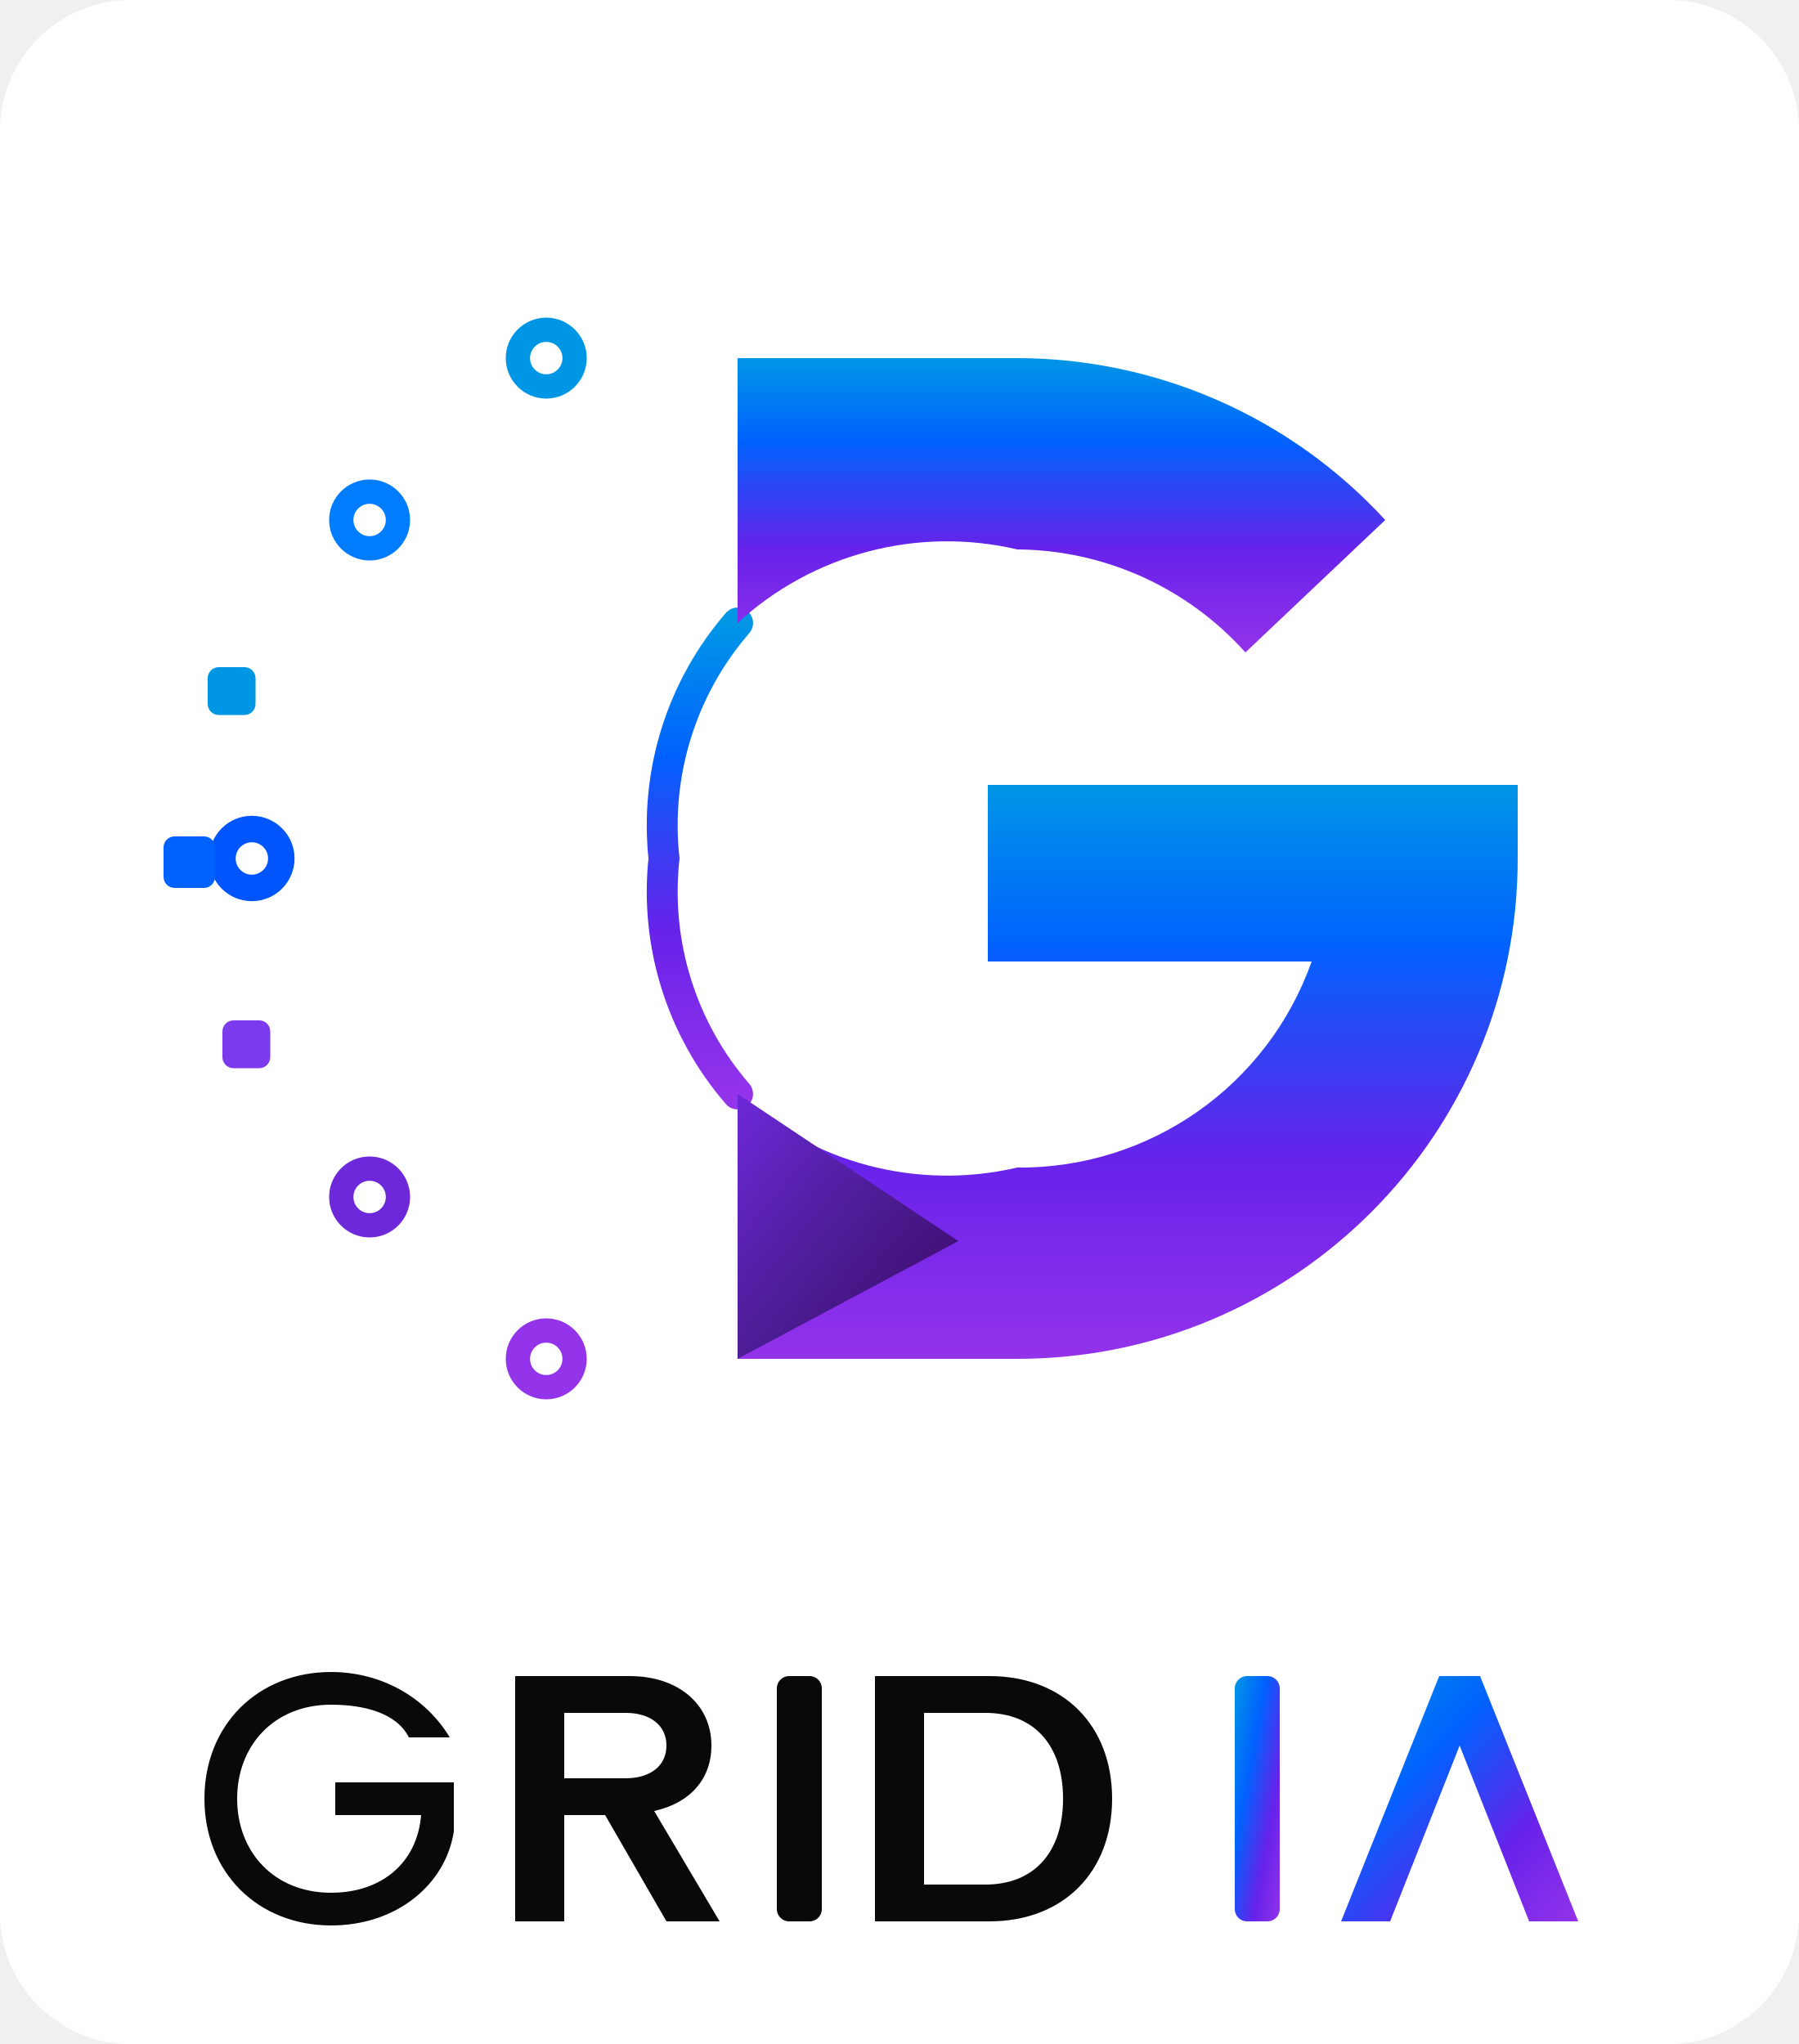
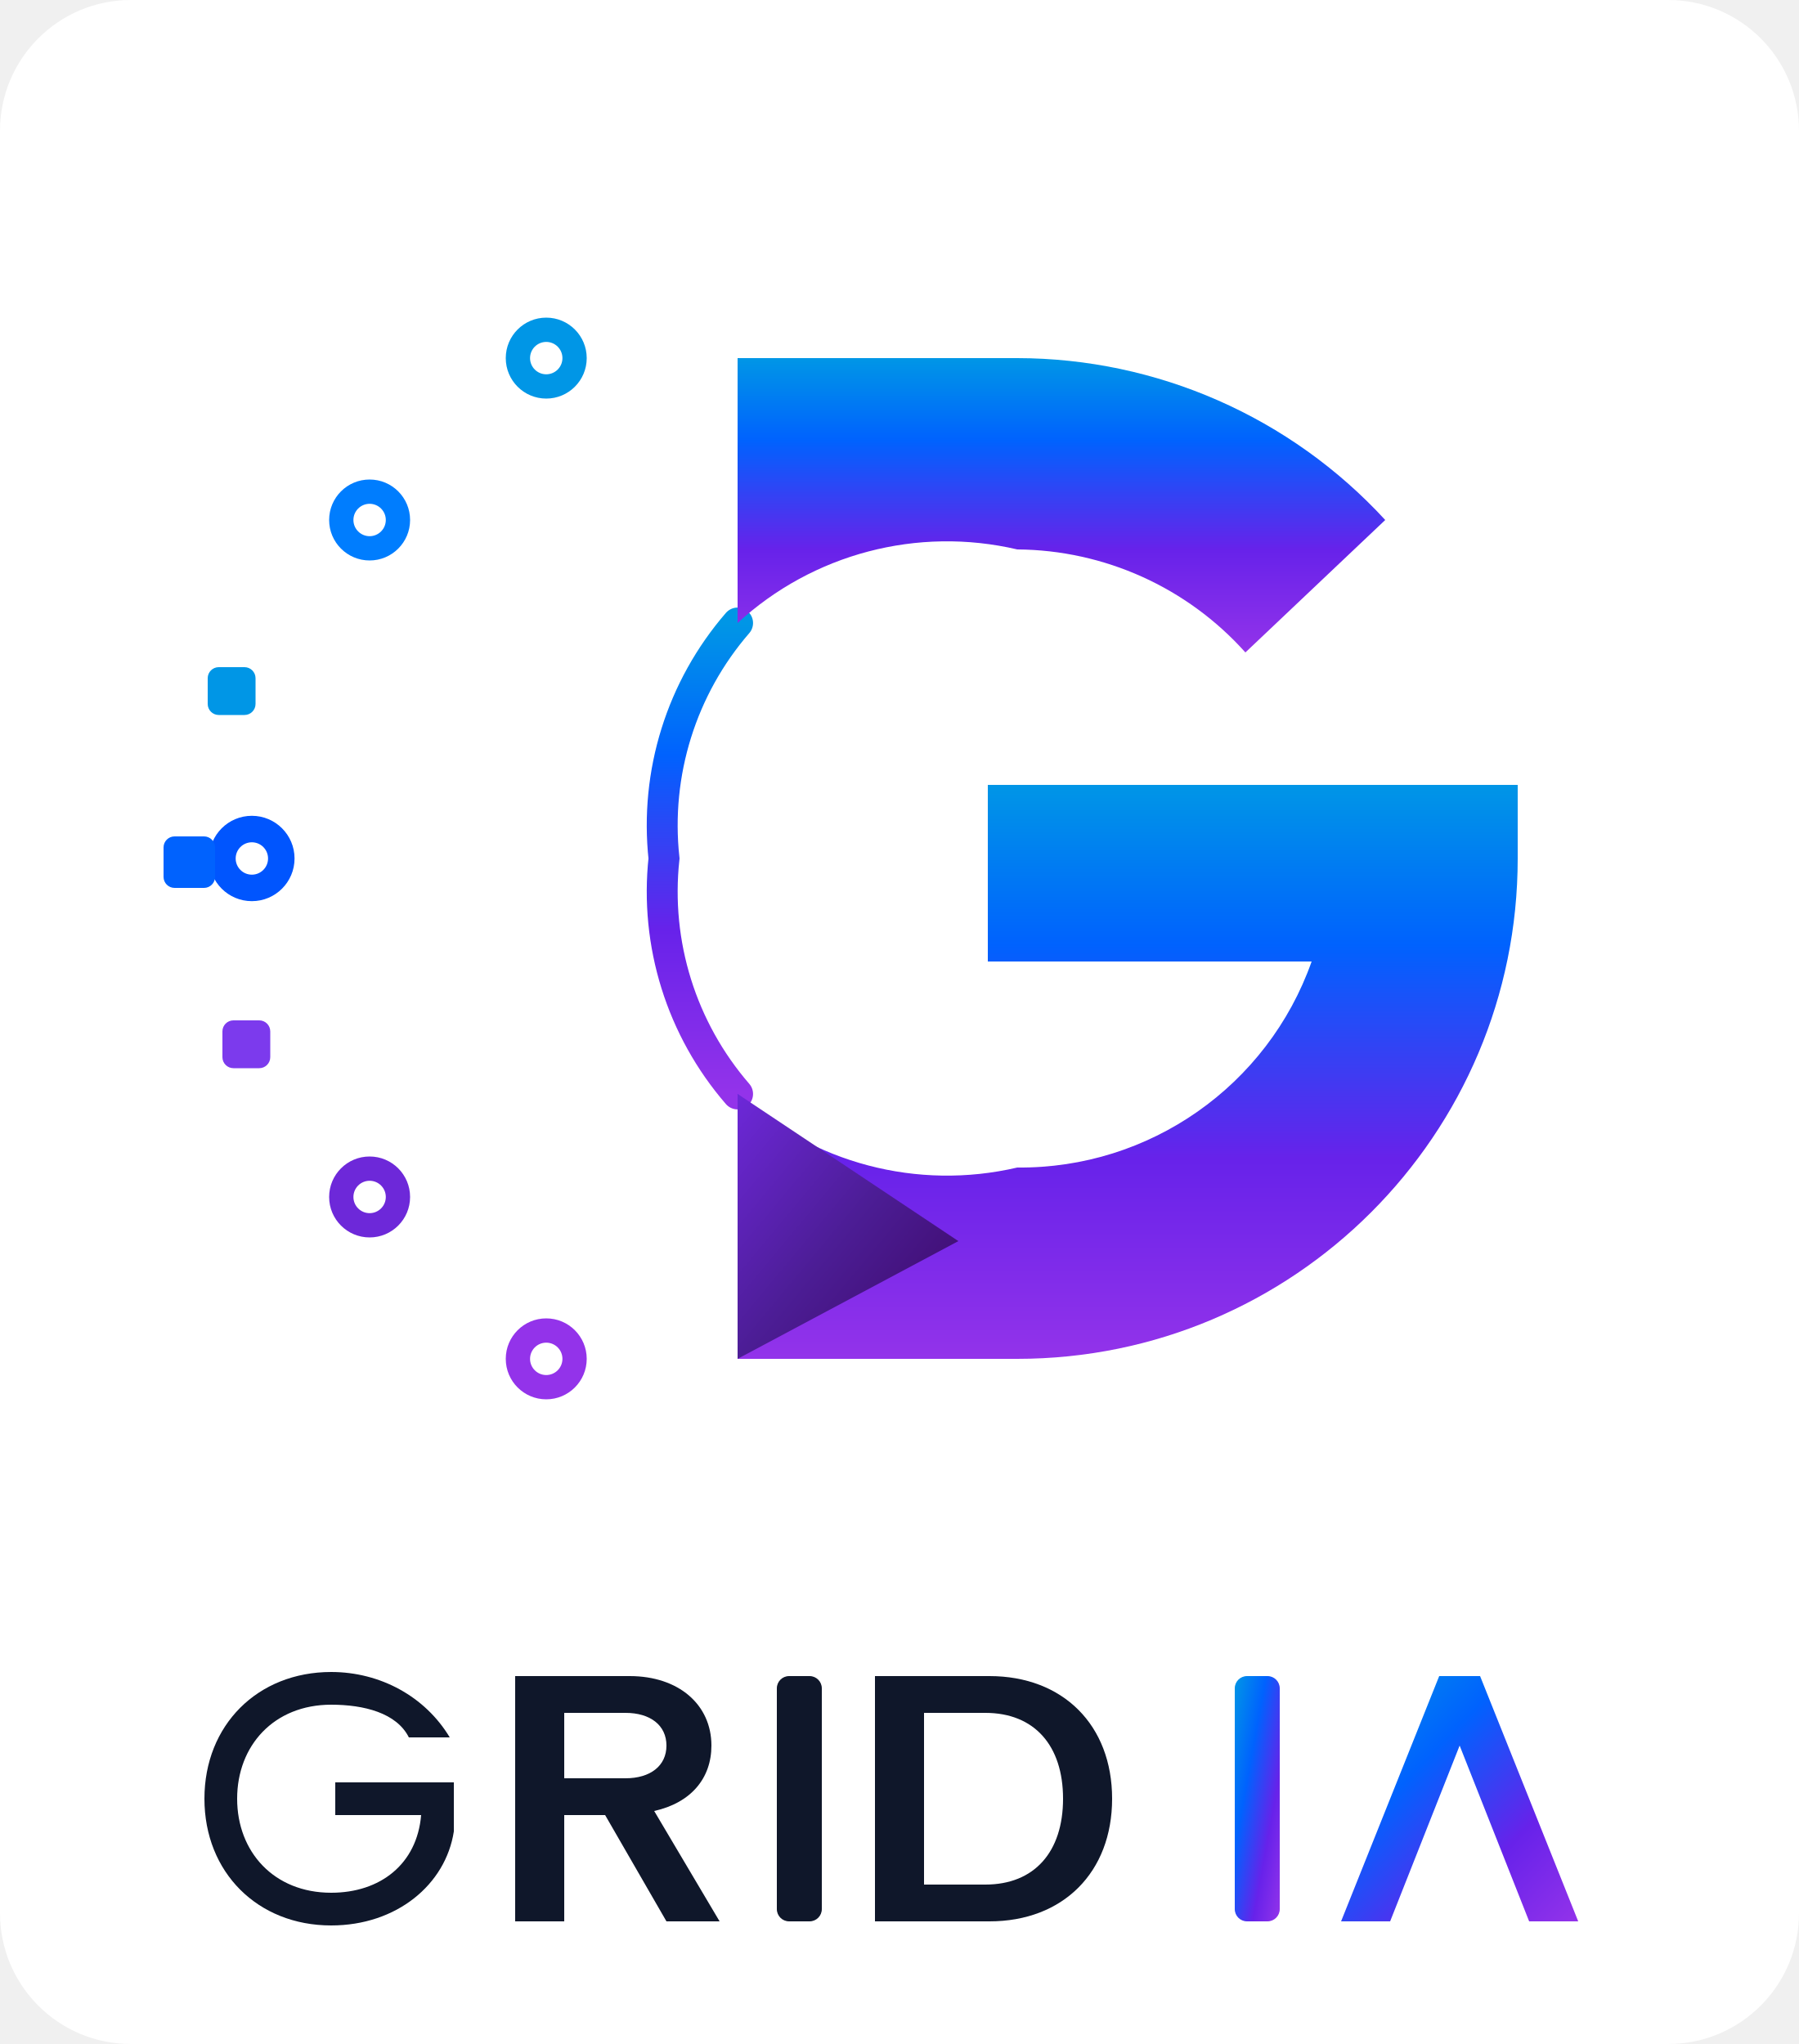
<svg xmlns="http://www.w3.org/2000/svg" viewBox="0 0 220 250" fill="none" width="100%" height="100%">
  <defs>
    <linearGradient id="stack-light-grad" x1="0%" y1="0%" x2="0%" y2="100%">
      <stop offset="0%" stop-color="#0096E6" />
      <stop offset="28%" stop-color="#0062FE" />
      <stop offset="65%" stop-color="#6722EA" />
      <stop offset="100%" stop-color="#9333EA" />
    </linearGradient>
    <linearGradient id="stack-light-facet" x1="0%" y1="0%" x2="100%" y2="100%">
      <stop offset="0%" stop-color="#6D28D9" />
      <stop offset="50%" stop-color="#4C1D95" />
      <stop offset="100%" stop-color="#3B0764" />
    </linearGradient>
    <linearGradient id="stack-light-ia-grad" x1="0%" y1="0%" x2="100%" y2="100%">
      <stop offset="0%" stop-color="#0096E6" />
      <stop offset="35%" stop-color="#0062FE" />
      <stop offset="70%" stop-color="#6722EA" />
      <stop offset="100%" stop-color="#9333EA" />
    </linearGradient>
  </defs>
  <rect width="220" height="250" fill="#FFFFFF" rx="16" />
  <g transform="translate(20, 15) scale(0.9)">
    <g stroke="url(#stack-light-grad)" stroke-width="4.2" stroke-linecap="round" stroke-linejoin="round">
      <line x1="28" y1="54" x2="28" y2="146" />
      <line x1="52" y1="32" x2="52" y2="168" />
      <line x1="78" y1="32" x2="78" y2="168" />
      <line x1="52" y1="32" x2="78" y2="32" />
      <line x1="28" y1="54" x2="78" y2="54" />
      <line x1="28" y1="76" x2="78" y2="76" />
      <line x1="12" y1="100" x2="68" y2="100" />
      <line x1="28" y1="124" x2="78" y2="124" />
      <line x1="28" y1="146" x2="78" y2="146" />
      <line x1="52" y1="168" x2="78" y2="168" />
    </g>
    <path d="M 78 68 A 42 42 0 0 0 68 100 A 42 42 0 0 0 78 132" stroke="url(#stack-light-grad)" stroke-width="4.2" stroke-linecap="round" fill="none" />
    <circle cx="52" cy="32" r="5.5" fill="#0096E6" />
    <circle cx="52" cy="32" r="2.2" fill="#FFFFFF" />
    <circle cx="28" cy="54" r="5.5" fill="#007DFE" />
    <circle cx="28" cy="54" r="2.2" fill="#FFFFFF" />
    <circle cx="12" cy="100" r="5.8" fill="#0055FE" />
    <circle cx="12" cy="100" r="2.2" fill="#FFFFFF" />
    <circle cx="28" cy="146" r="5.5" fill="#6D28D9" />
    <circle cx="28" cy="146" r="2.2" fill="#FFFFFF" />
    <circle cx="52" cy="168" r="5.5" fill="#9333EA" />
    <circle cx="52" cy="168" r="2.2" fill="#FFFFFF" />
    <rect x="6" y="74" width="6.5" height="6.5" rx="1.5" fill="#0096E6" />
    <rect x="0" y="97" width="7" height="7" rx="1.5" fill="#0062FE" />
    <rect x="8" y="122" width="6.5" height="6.5" rx="1.5" fill="#7C3AED" />
    <path d="M 166 54        A 68 68 0 0 0 116 32        L 78 32        L 78 68        A 42 42 0 0 1 116 58        A 42 42 0 0 1 147 72        L 166 54        Z" fill="url(#stack-light-grad)" />
    <path d="M 78 132        L 78 168        L 116 168        A 68 68 0 0 0 184 100        L 184 90        L 112 90        L 112 114        L 156 114        A 42 42 0 0 1 116 142        A 42 42 0 0 1 78 132        Z" fill="url(#stack-light-grad)" />
    <polygon points="78,132 108,152 78,168" fill="url(#stack-light-facet)" />
  </g>
  <g transform="translate(25, 204) scale(1)">
-     <g fill="#09090B">
+     <g fill="#0F172A" class="grid-ia-wordmark-grid">
      <path d="M 28 8.5 L 23 8.5 C 21.5 5.5 17.5 4.5 13.5 4.5 C 6.5 4.5 2 9.5 2 16 C 2 22.5 6.5 27.5 13.5 27.5 C 19.5 27.5 24 24 24.5 18 L 14 18 L 14 14 L 28.5 14 L 28.5 20 C 27.5 26.5 21.5 31.5 13.5 31.5 C 4.5 31.5 -2 25 -2 16 C -2 7 4.5 0.5 13.5 0.5 C 19.5 0.5 25 3.5 28 8.5 Z" transform="translate(2, 0)" />
      <path d="M 38 1 L 52 1 C 58 1 62 4.5 62 9.5 C 62 13.5 59.5 16.5 55 17.5 L 63 31 L 56.5 31 L 49 18 L 44 18 L 44 31 L 38 31 Z M 44 5.5 L 44 13.5 L 51.5 13.5 C 54.5 13.5 56.5 12 56.5 9.5 C 56.5 7 54.5 5.5 51.5 5.5 Z" />
      <rect x="70" y="1" width="5.5" height="30" rx="1.5" />
      <path d="M 82 1 L 96 1 C 105 1 111 7 111 16 C 111 25 105 31 96 31 L 82 31 Z M 88 5.5 L 88 26.5 L 95.5 26.5 C 101.5 26.5 105 22.5 105 16 C 105 9.5 101.5 5.5 95.5 5.5 Z" />
    </g>
    <g fill="url(#stack-light-ia-grad)">
      <rect x="126" y="1" width="5.5" height="30" rx="1.5" />
      <path d="M 151 1 L 156 1 L 168 31 L 162 31 L 153.5 9.5 L 145 31 L 139 31 Z" />
    </g>
  </g>
</svg>
